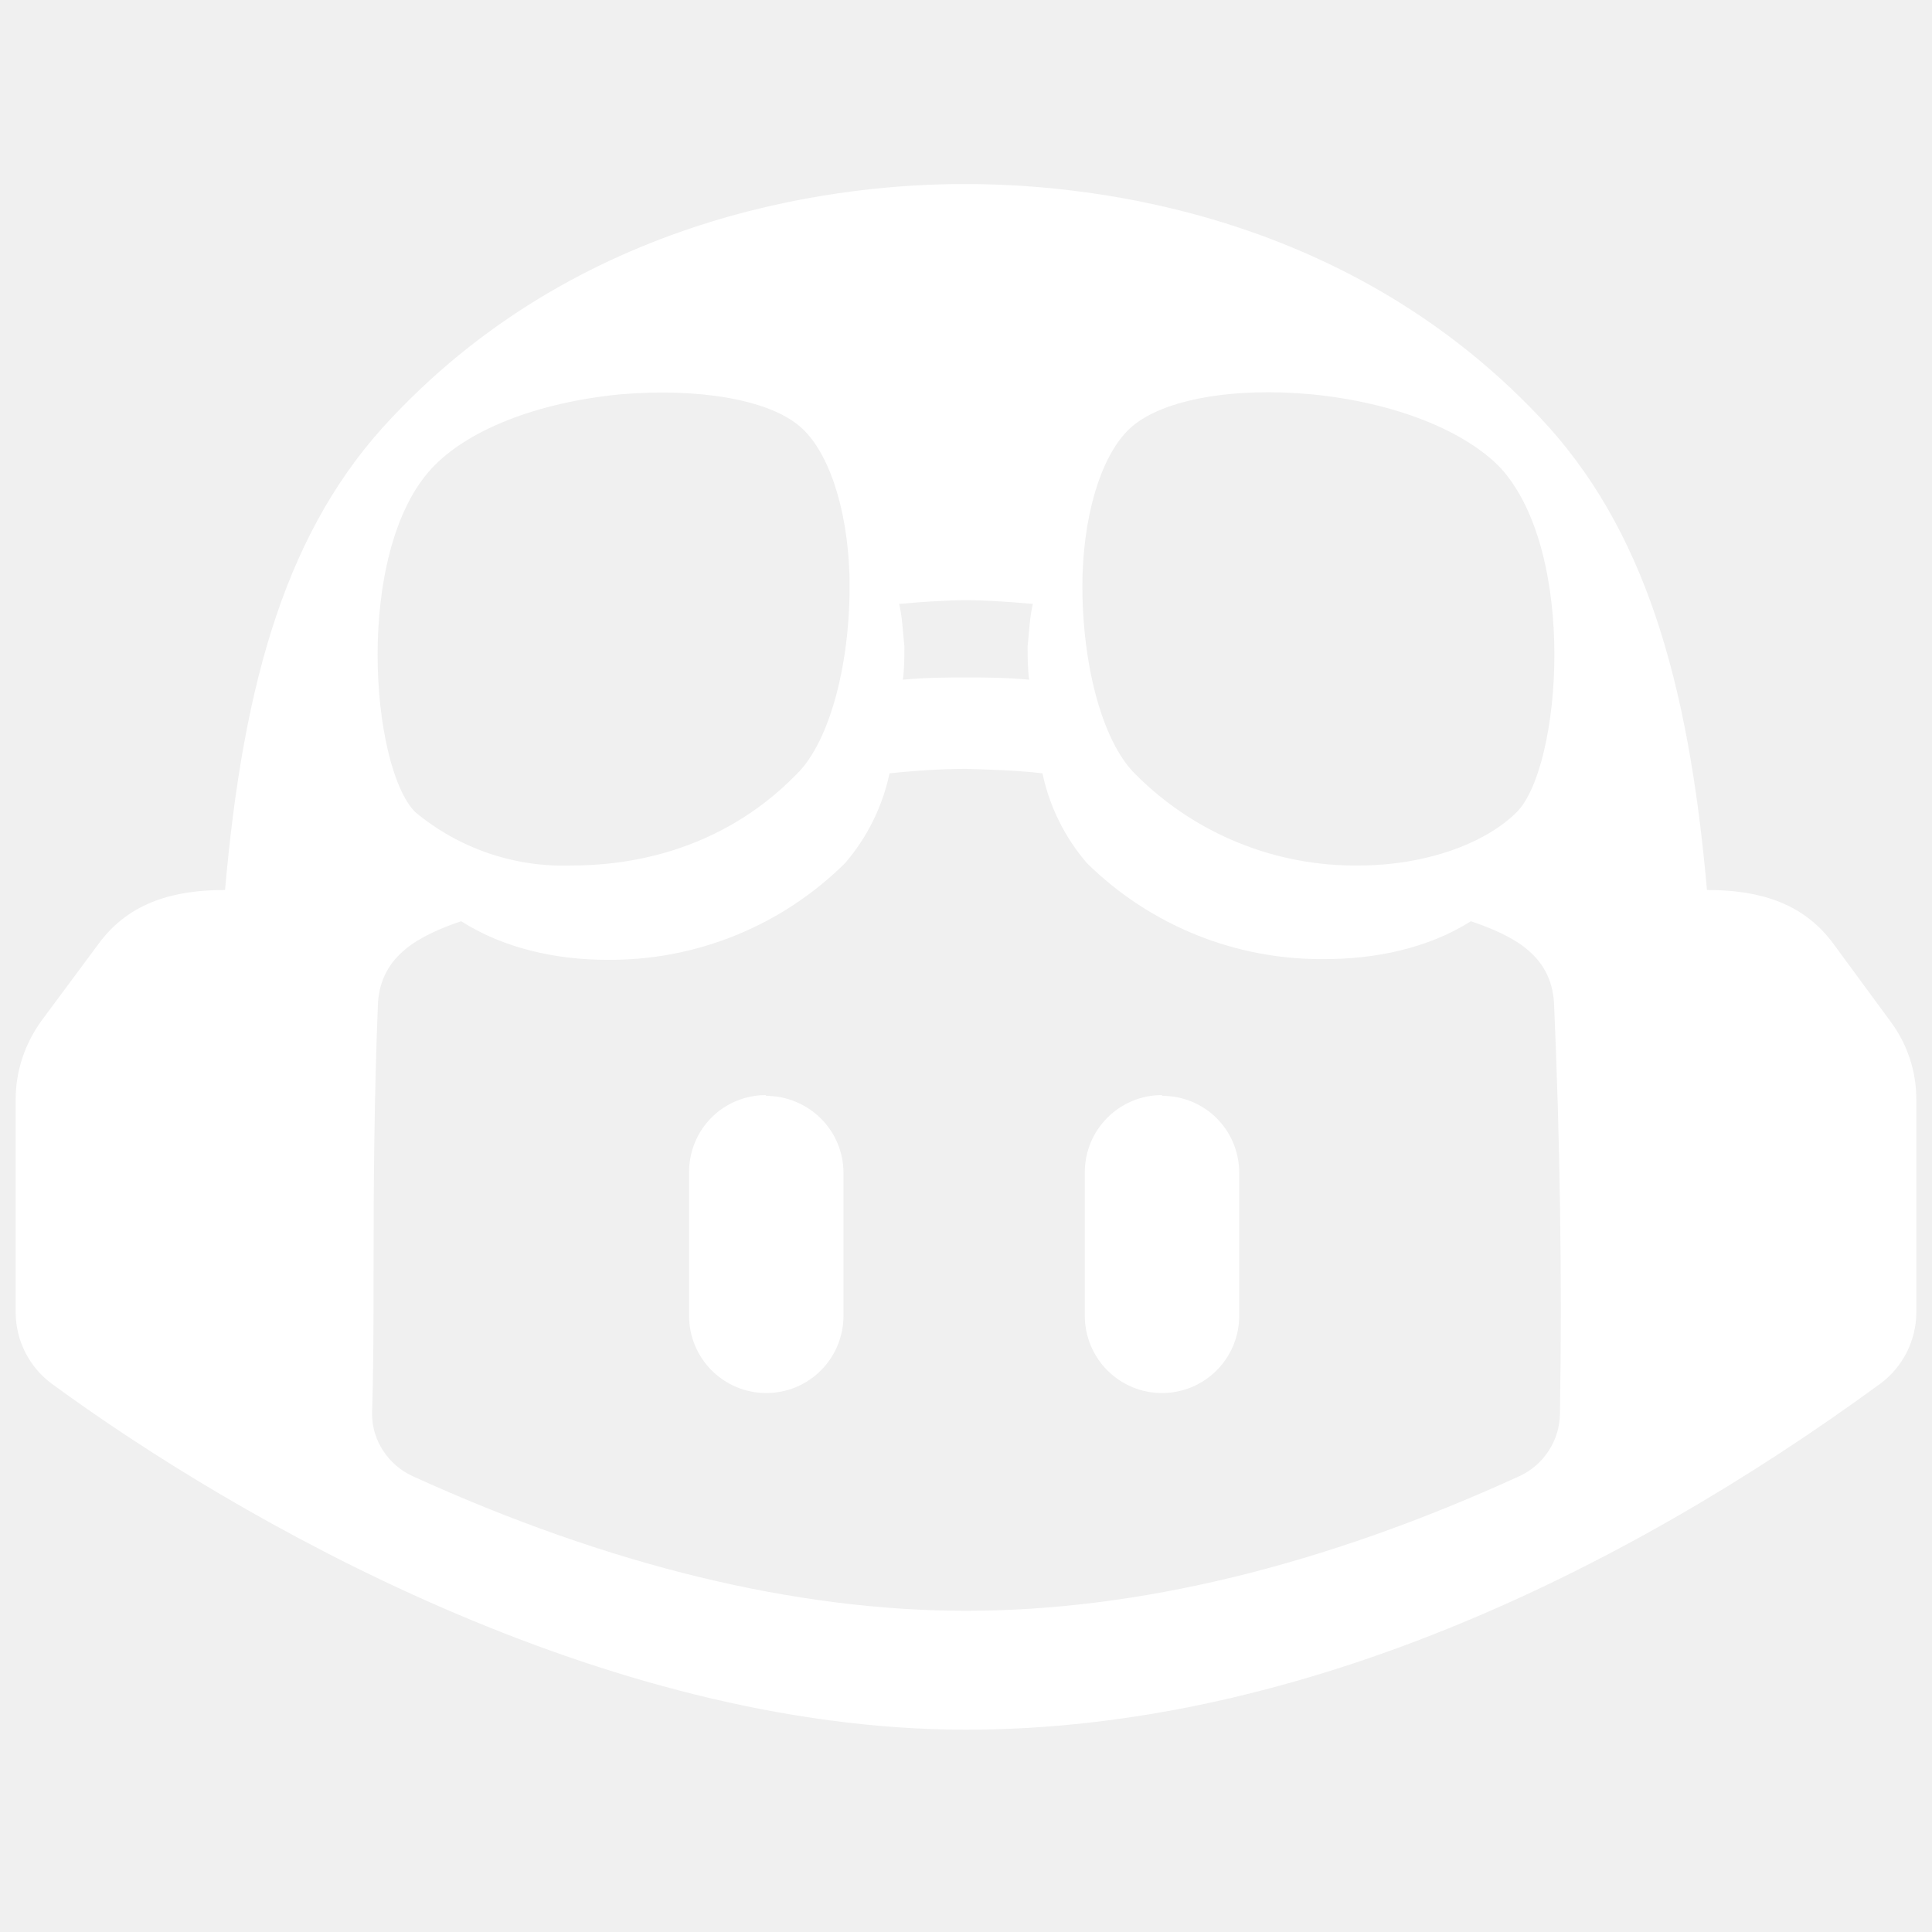
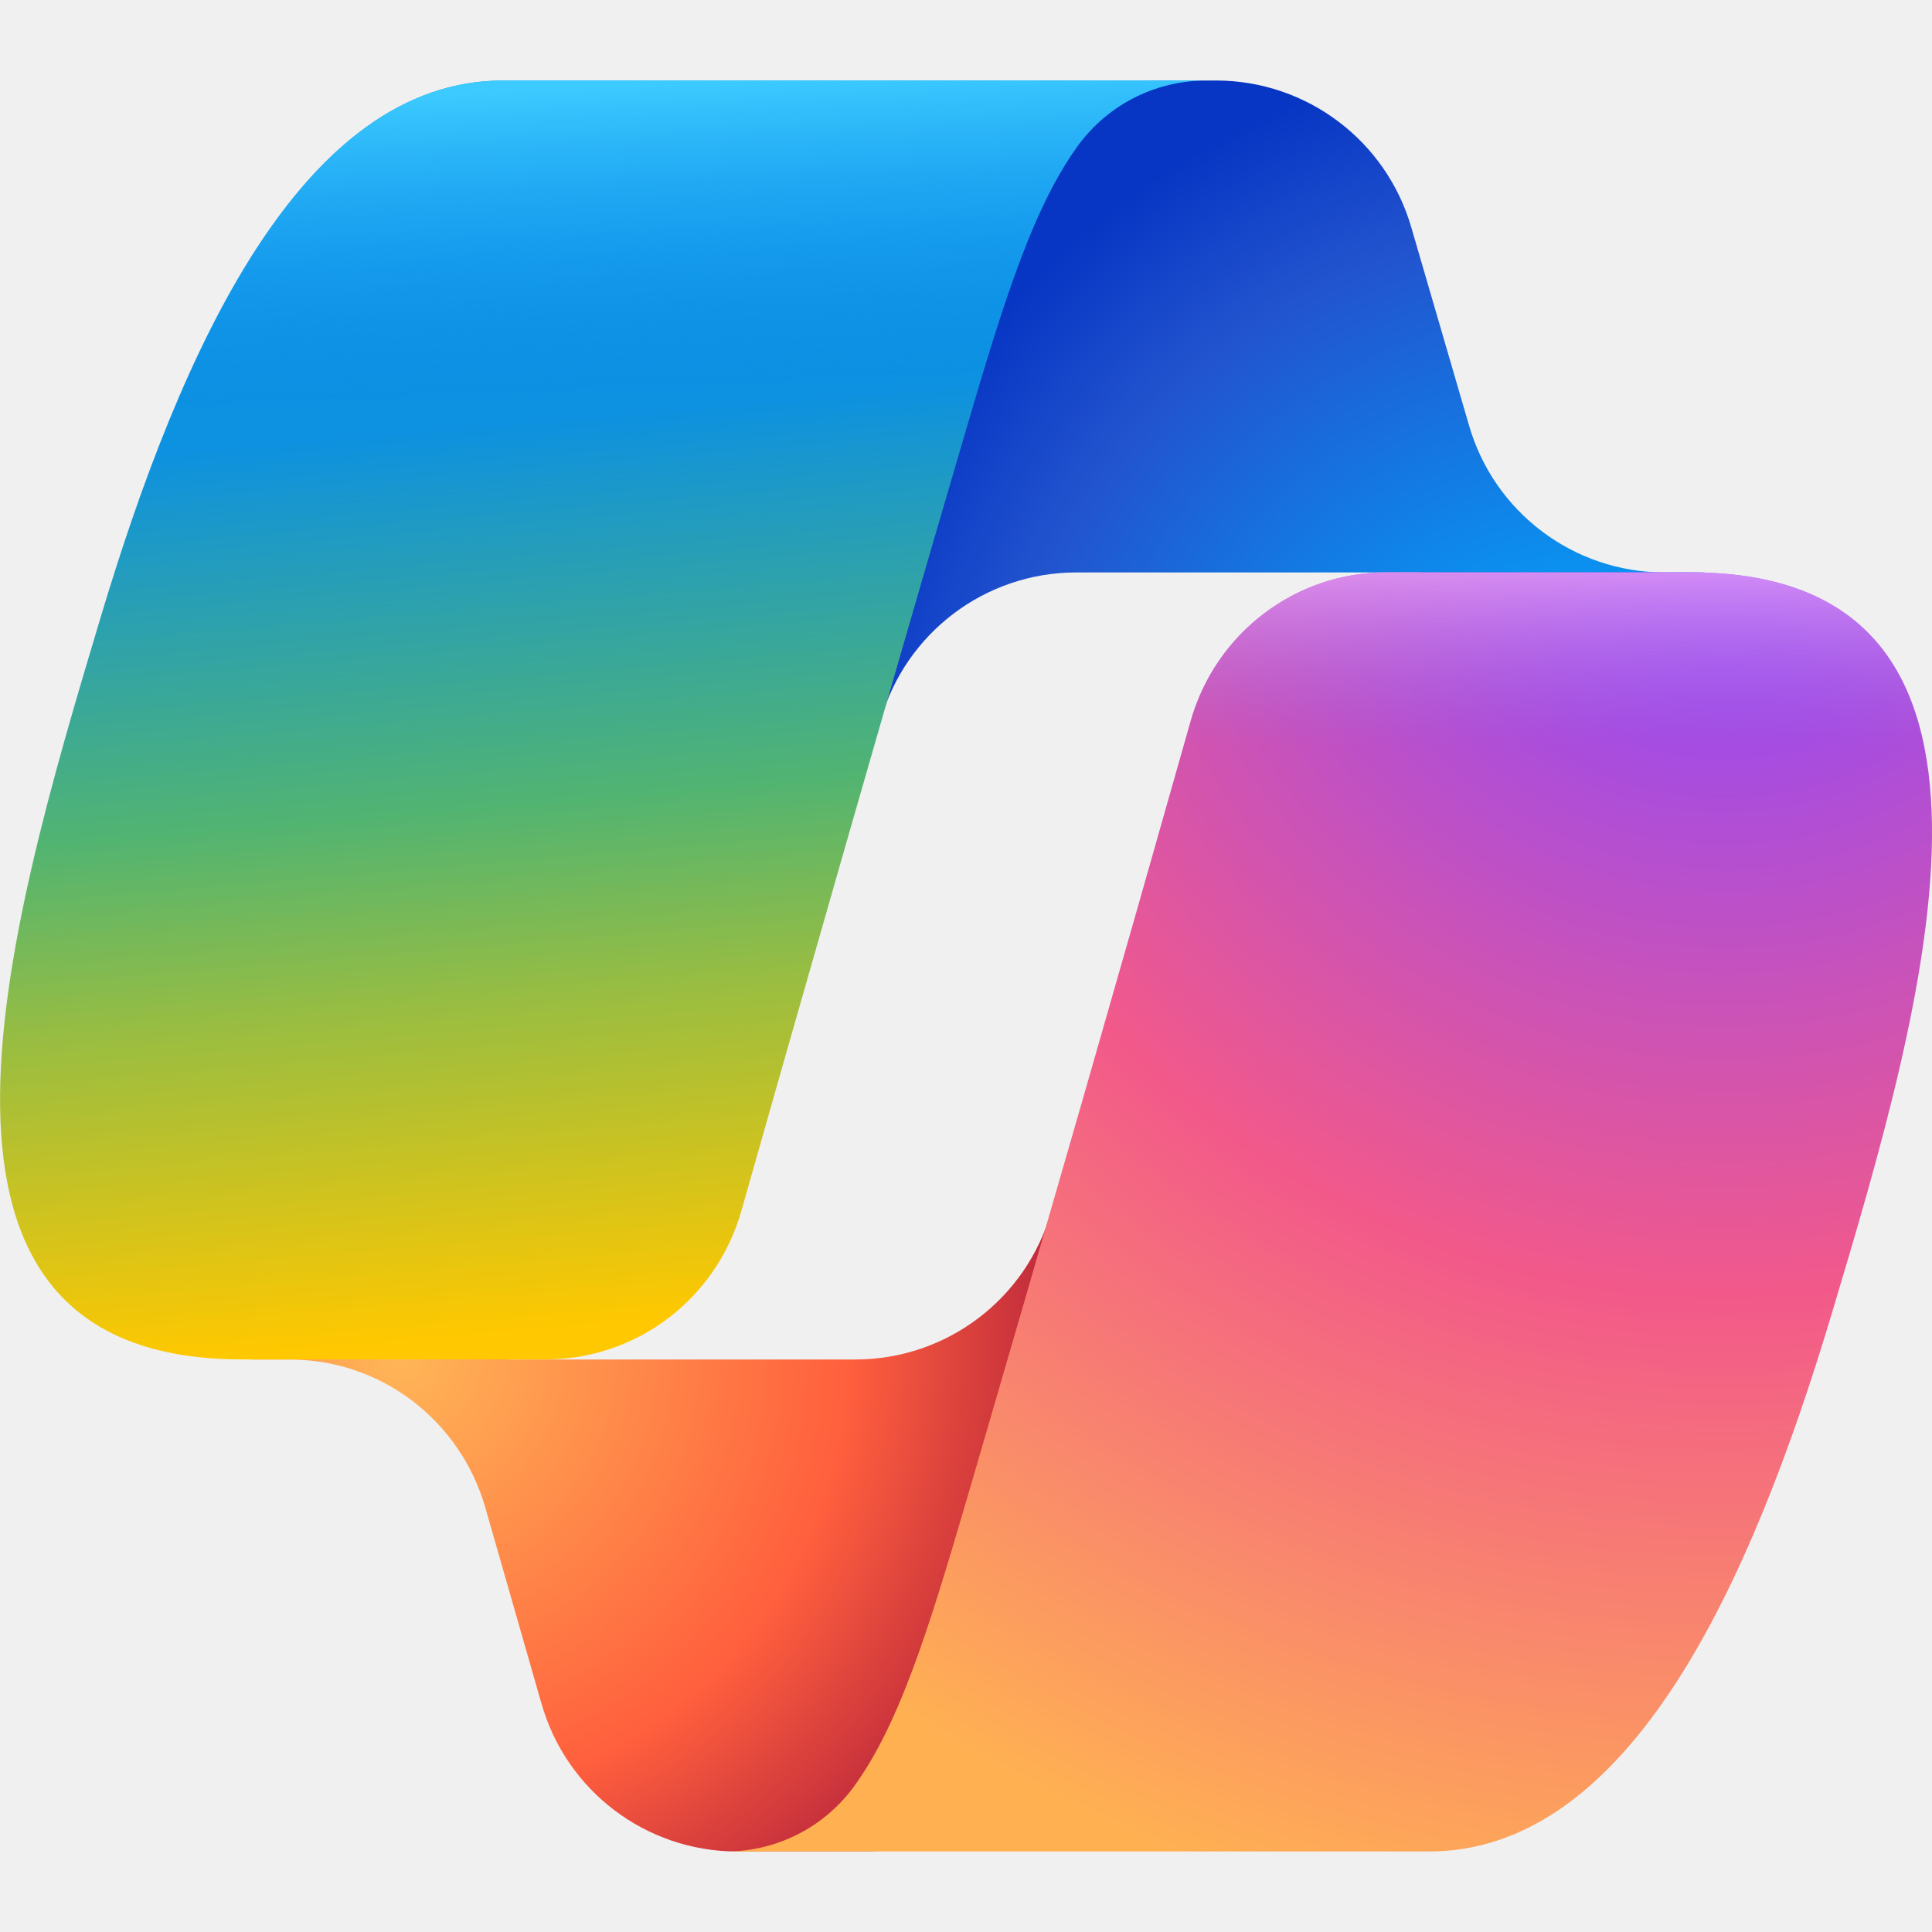
- <svg xmlns="http://www.w3.org/2000/svg" width="100" height="100" viewBox="0 0 100 100" fill="none">
-   <path d="M79.706 21.604C85.086 27.297 87.391 35.143 88.352 46.066C90.888 46.066 93.271 46.643 94.885 48.835L97.883 52.912C98.728 54.066 99.189 55.45 99.189 56.912V67.951C99.183 68.66 99.014 69.36 98.694 69.993C98.374 70.627 97.912 71.178 97.345 71.604C83.779 81.528 67.024 89.528 50 89.528C31.17 89.528 12.263 78.643 2.655 71.604C2.088 71.178 1.626 70.627 1.306 69.993C0.986 69.36 0.817 68.66 0.811 67.951L0.811 56.912C0.811 55.45 1.272 54.066 2.117 52.874L5.115 48.835C6.729 46.643 9.111 46.066 11.648 46.066C12.608 35.143 14.876 27.297 20.294 21.604C30.517 10.758 44.082 9.527 49.846 9.527H50C55.649 9.527 69.368 10.643 79.706 21.604ZM50 39.797C48.847 39.797 47.502 39.874 46.042 40.028C45.678 41.749 44.885 43.35 43.736 44.681C42.116 46.284 40.196 47.551 38.086 48.409C35.975 49.267 33.717 49.7 31.439 49.681C28.826 49.681 26.097 49.104 23.868 47.681C21.755 48.412 19.718 49.412 19.564 51.912C19.372 56.604 19.334 61.335 19.334 66.066C19.334 68.412 19.334 70.797 19.257 73.181C19.257 74.566 20.102 75.835 21.37 76.412C31.516 81.028 41.161 83.374 50 83.374C58.839 83.374 68.446 81.066 78.63 76.412C79.251 76.129 79.779 75.675 80.153 75.103C80.528 74.531 80.732 73.865 80.743 73.181C80.859 66.104 80.743 58.95 80.436 51.912C80.282 49.374 78.245 48.412 76.132 47.681C73.903 49.104 71.136 49.643 68.561 49.643C66.286 49.666 64.029 49.24 61.919 48.389C59.808 47.537 57.887 46.277 56.264 44.681C55.115 43.35 54.322 41.749 53.958 40.028C52.652 39.874 51.307 39.835 50 39.797ZM39.624 56.72C41.853 56.72 43.659 58.489 43.659 60.72V68.104C43.659 69.165 43.238 70.183 42.489 70.933C41.739 71.683 40.723 72.104 39.663 72.104C38.603 72.104 37.586 71.683 36.837 70.933C36.087 70.183 35.666 69.165 35.666 68.104V60.681C35.666 58.45 37.434 56.681 39.663 56.681L39.624 56.72ZM60.145 56.72C62.374 56.72 64.142 58.489 64.142 60.72V68.104C64.142 69.165 63.721 70.183 62.971 70.933C62.222 71.683 61.205 72.104 60.145 72.104C59.085 72.104 58.069 71.683 57.319 70.933C56.57 70.183 56.149 69.165 56.149 68.104V60.681C56.149 58.45 57.955 56.681 60.145 56.681V56.72ZM32.092 20.412C27.788 20.835 24.176 22.258 22.331 24.258C18.334 28.604 19.18 39.681 21.486 42.028C23.765 43.928 26.668 44.914 29.633 44.797C32.246 44.797 37.165 44.22 41.2 40.104C43.006 38.374 44.082 34.066 43.967 29.72C43.851 26.22 42.852 23.297 41.392 22.066C39.778 20.681 36.166 20.066 32.092 20.412ZM58.608 22.066C57.148 23.297 56.149 26.22 56.033 29.72C55.918 34.066 56.994 38.374 58.8 40.104C60.312 41.617 62.111 42.811 64.091 43.616C66.071 44.422 68.192 44.824 70.329 44.797C73.749 44.797 76.862 43.681 78.514 42.028C80.82 39.681 81.665 28.604 77.669 24.22C75.824 22.297 72.212 20.835 67.908 20.412C63.834 20.027 60.222 20.681 58.608 22.066ZM50 31.066C49.001 31.066 47.848 31.143 46.541 31.258C46.695 31.912 46.733 32.681 46.81 33.45C46.81 34.028 46.81 34.604 46.733 35.181C47.963 35.066 49.039 35.066 50 35.066C50.999 35.066 52.037 35.066 53.267 35.181C53.19 34.566 53.19 34.028 53.19 33.45C53.267 32.681 53.305 31.912 53.459 31.258C52.152 31.143 50.999 31.066 50 31.066Z" fill="white" />
+ <svg xmlns="http://www.w3.org/2000/svg" height="1em" style="flex:none;line-height:1" viewBox="0 0 24 24" width="1em">
+   <path d="M17.533 1.829A2.528 2.528 0 0015.11 0h-.737a2.531 2.531 0 00-2.484 2.087l-1.263 6.937.314-1.08a2.528 2.528 0 012.424-1.833h4.284l1.797.706 1.731-.706h-.505a2.528 2.528 0 01-2.423-1.829l-.715-2.453z" fill="url(#lobe-icons-copilot-fill-0)" transform="translate(0 1)" />
+   <path d="M6.726 20.16A2.528 2.528 0 009.152 22h1.566c1.37 0 2.49-1.1 2.525-2.48l.17-6.69-.357 1.228a2.528 2.528 0 01-2.423 1.83h-4.32l-1.54-.842-1.667.843h.497c1.124 0 2.113.75 2.426 1.84l.697 2.432z" fill="url(#lobe-icons-copilot-fill-1)" transform="translate(0 1)" />
+   <path d="M15 0H6.252c-2.5 0-4 3.331-5 6.662-1.184 3.947-2.734 9.225 1.75 9.225H6.78c1.13 0 2.12-.753 2.43-1.847.657-2.317 1.809-6.359 2.713-9.436.46-1.563.842-2.906 1.43-3.742A1.97 1.97 0 0115 0" fill="url(#lobe-icons-copilot-fill-2)" transform="translate(0 1)" />
+   <path d="M15 0H6.252c-2.5 0-4 3.331-5 6.662-1.184 3.947-2.734 9.225 1.75 9.225H6.78c1.13 0 2.12-.753 2.43-1.847.657-2.317 1.809-6.359 2.713-9.436.46-1.563.842-2.906 1.43-3.742A1.97 1.97 0 0115 0" fill="url(#lobe-icons-copilot-fill-3)" transform="translate(0 1)" />
+   <path d="M9 22h8.749c2.5 0 4-3.332 5-6.663 1.184-3.948 2.734-9.227-1.75-9.227H17.22c-1.129 0-2.12.754-2.43 1.848a1149.2 1149.2 0 01-2.713 9.437c-.46 1.564-.842 2.907-1.43 3.743A1.97 1.97 0 019 22" fill="url(#lobe-icons-copilot-fill-4)" transform="translate(0 1)" />
+   <path d="M9 22h8.749c2.5 0 4-3.332 5-6.663 1.184-3.948 2.734-9.227-1.75-9.227H17.22c-1.129 0-2.12.754-2.43 1.848a1149.2 1149.2 0 01-2.713 9.437c-.46 1.564-.842 2.907-1.43 3.743A1.97 1.97 0 019 22" fill="url(#lobe-icons-copilot-fill-5)" transform="translate(0 1)" />
+   <defs>
+     <radialGradient cx="85.44%" cy="100.653%" fx="85.44%" fy="100.653%" gradientTransform="scale(-.8553 -1) rotate(50.927 2.041 -1.946)" id="lobe-icons-copilot-fill-0" r="105.116%">
+       <stop offset="9.6%" stop-color="#00AEFF" />
+       <stop offset="77.3%" stop-color="#2253CE" />
+       <stop offset="100%" stop-color="#0736C4" />
+     </radialGradient>
+     <radialGradient cx="18.143%" cy="32.928%" fx="18.143%" fy="32.928%" gradientTransform="scale(.8897 1) rotate(52.069 .193 .352)" id="lobe-icons-copilot-fill-1" r="95.612%">
+       <stop offset="0%" stop-color="#FFB657" />
+       <stop offset="63.4%" stop-color="#FF5F3D" />
+       <stop offset="92.3%" stop-color="#C02B3C" />
+     </radialGradient>
+     <radialGradient cx="82.987%" cy="-9.792%" fx="82.987%" fy="-9.792%" gradientTransform="scale(-1 -.9441) rotate(-70.872 .142 1.17)" id="lobe-icons-copilot-fill-4" r="140.622%">
+       <stop offset="6.6%" stop-color="#8C48FF" />
+       <stop offset="50%" stop-color="#F2598A" />
+       <stop offset="89.6%" stop-color="#FFB152" />
+     </radialGradient>
+     <linearGradient id="lobe-icons-copilot-fill-2" x1="39.465%" x2="46.884%" y1="12.117%" y2="103.774%">
+       <stop offset="15.6%" stop-color="#0D91E1" />
+       <stop offset="48.7%" stop-color="#52B471" />
+       <stop offset="65.2%" stop-color="#98BD42" />
+       <stop offset="93.7%" stop-color="#FFC800" />
+     </linearGradient>
+     <linearGradient id="lobe-icons-copilot-fill-3" x1="45.949%" x2="50%" y1="0%" y2="100%">
+       <stop offset="0%" stop-color="#3DCBFF" />
+       <stop offset="24.7%" stop-color="#0588F7" stop-opacity="0" />
+     </linearGradient>
+     <linearGradient id="lobe-icons-copilot-fill-5" x1="83.507%" x2="83.453%" y1="-6.106%" y2="21.131%">
+       <stop offset="5.8%" stop-color="#F8ADFA" />
+       <stop offset="70.8%" stop-color="#A86EDD" stop-opacity="0" />
+     </linearGradient>
+   </defs>
</svg>
